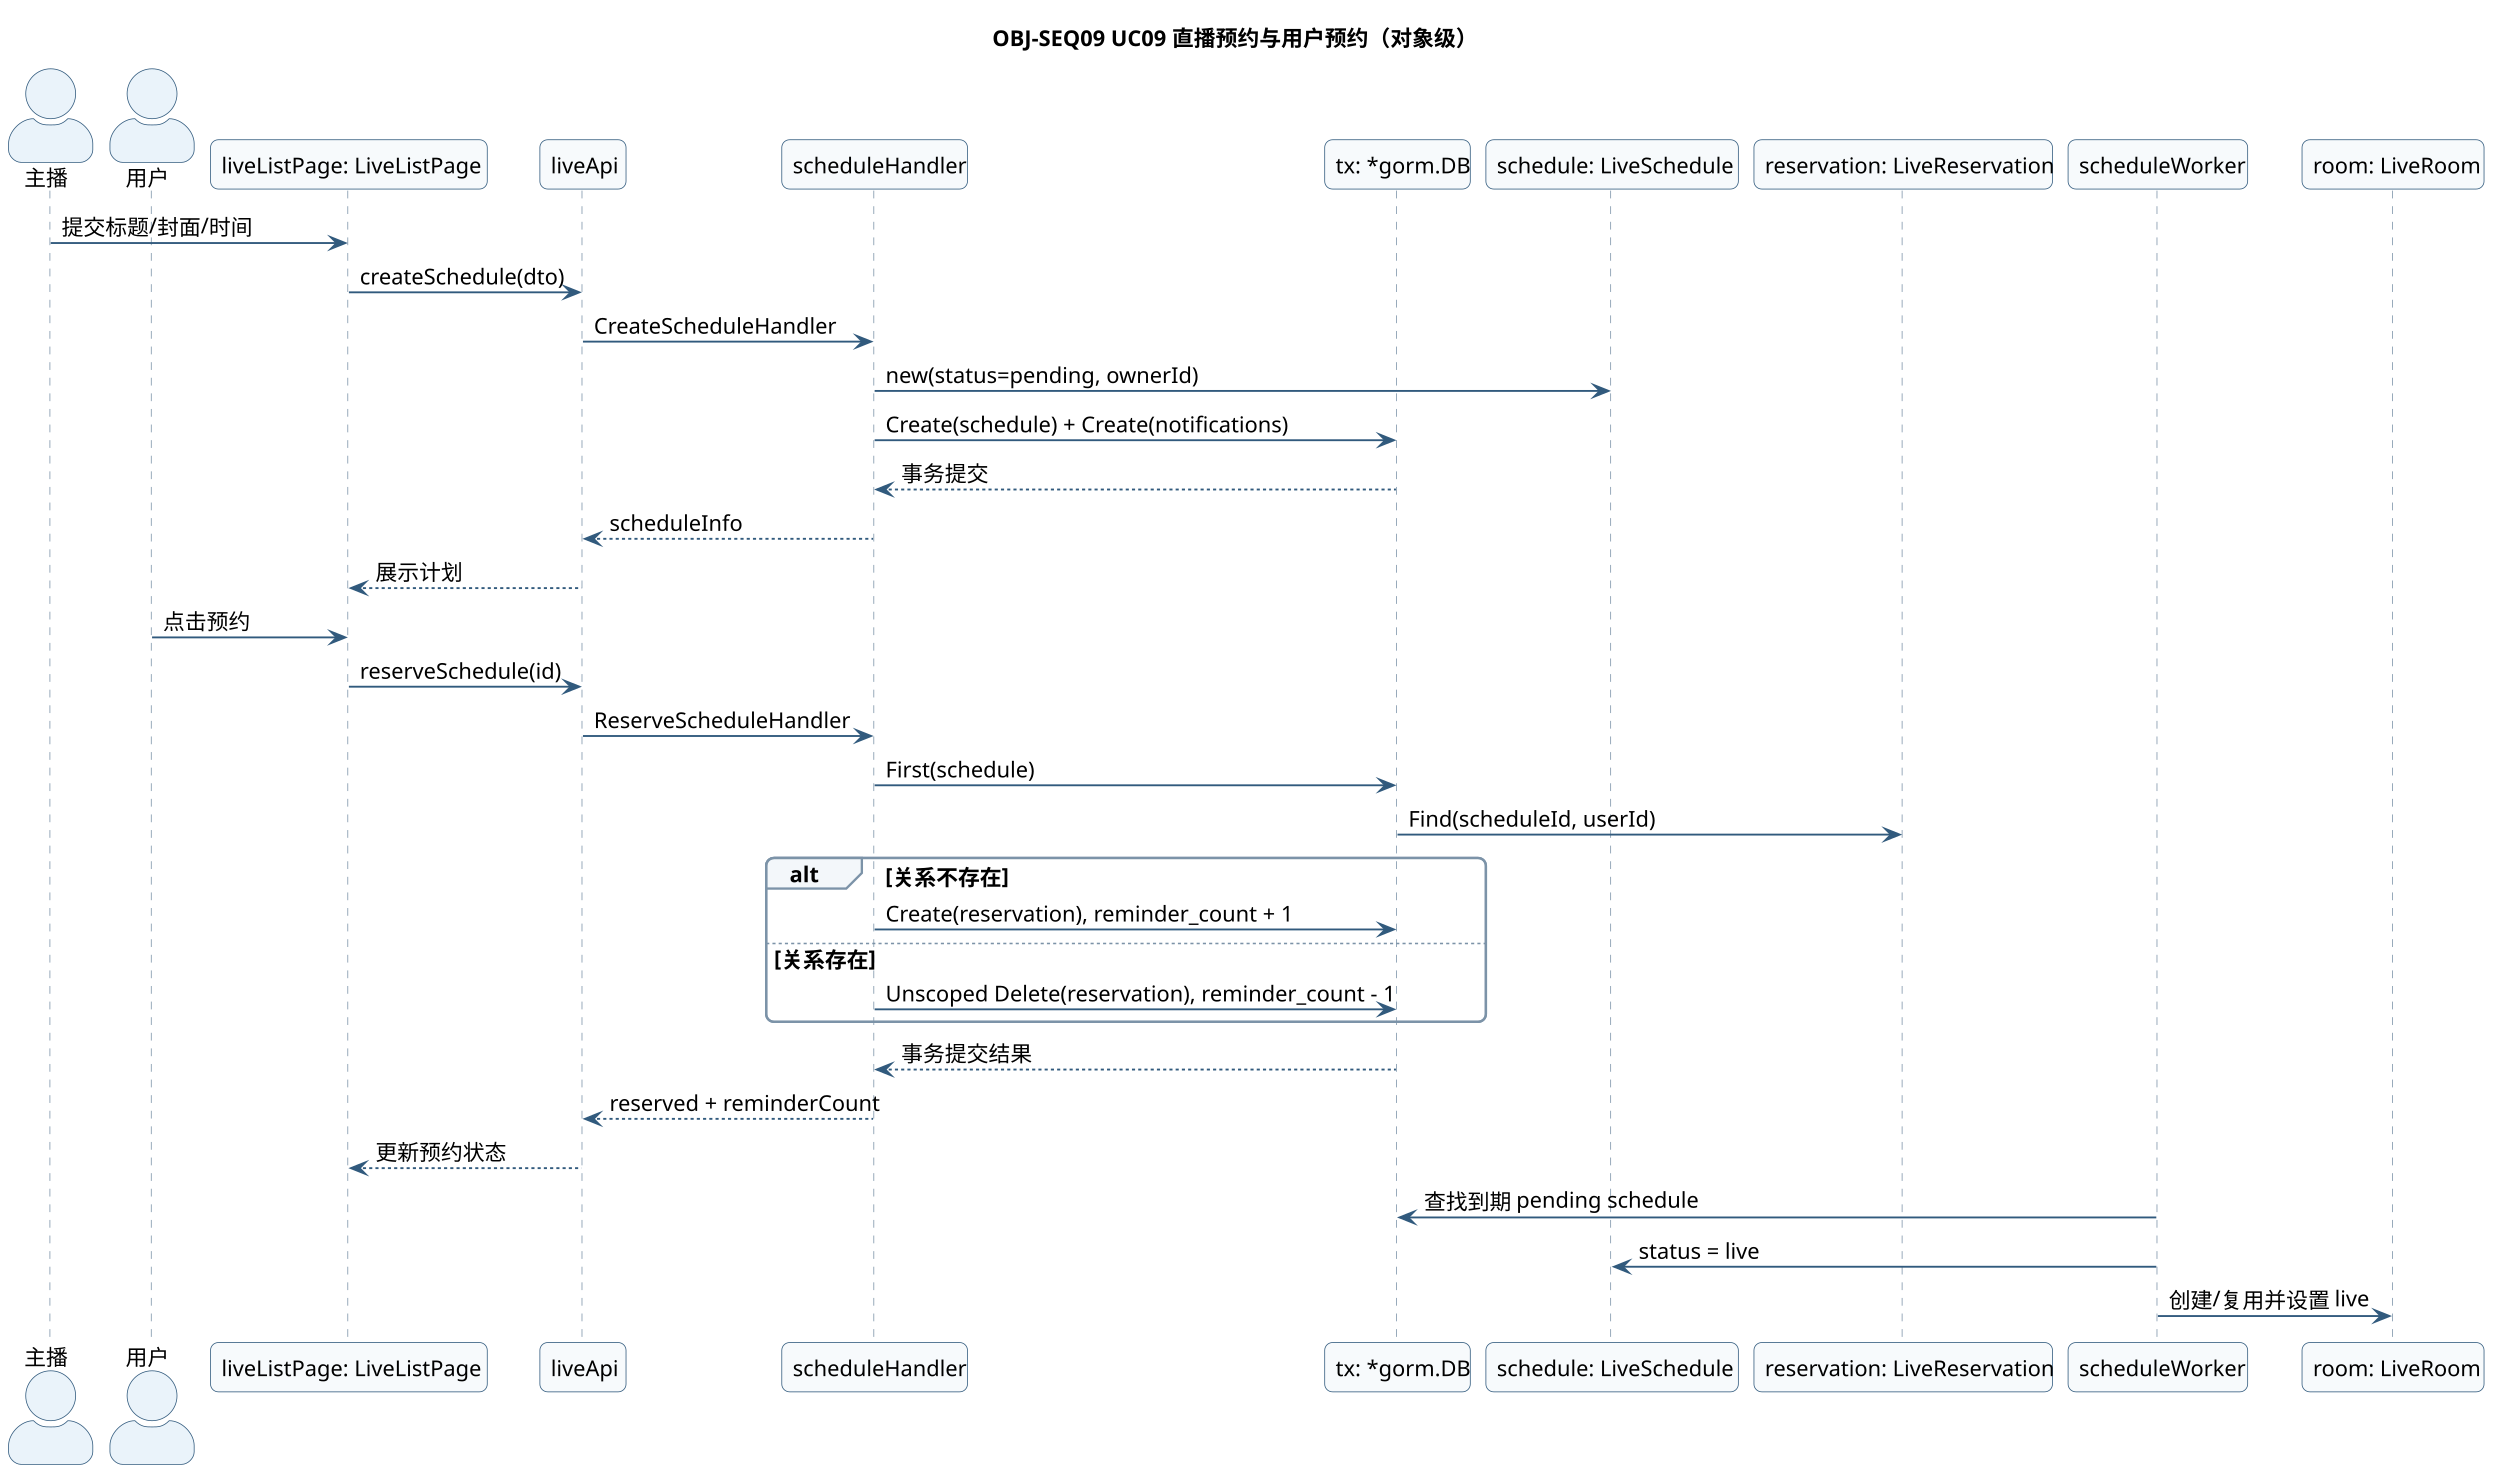
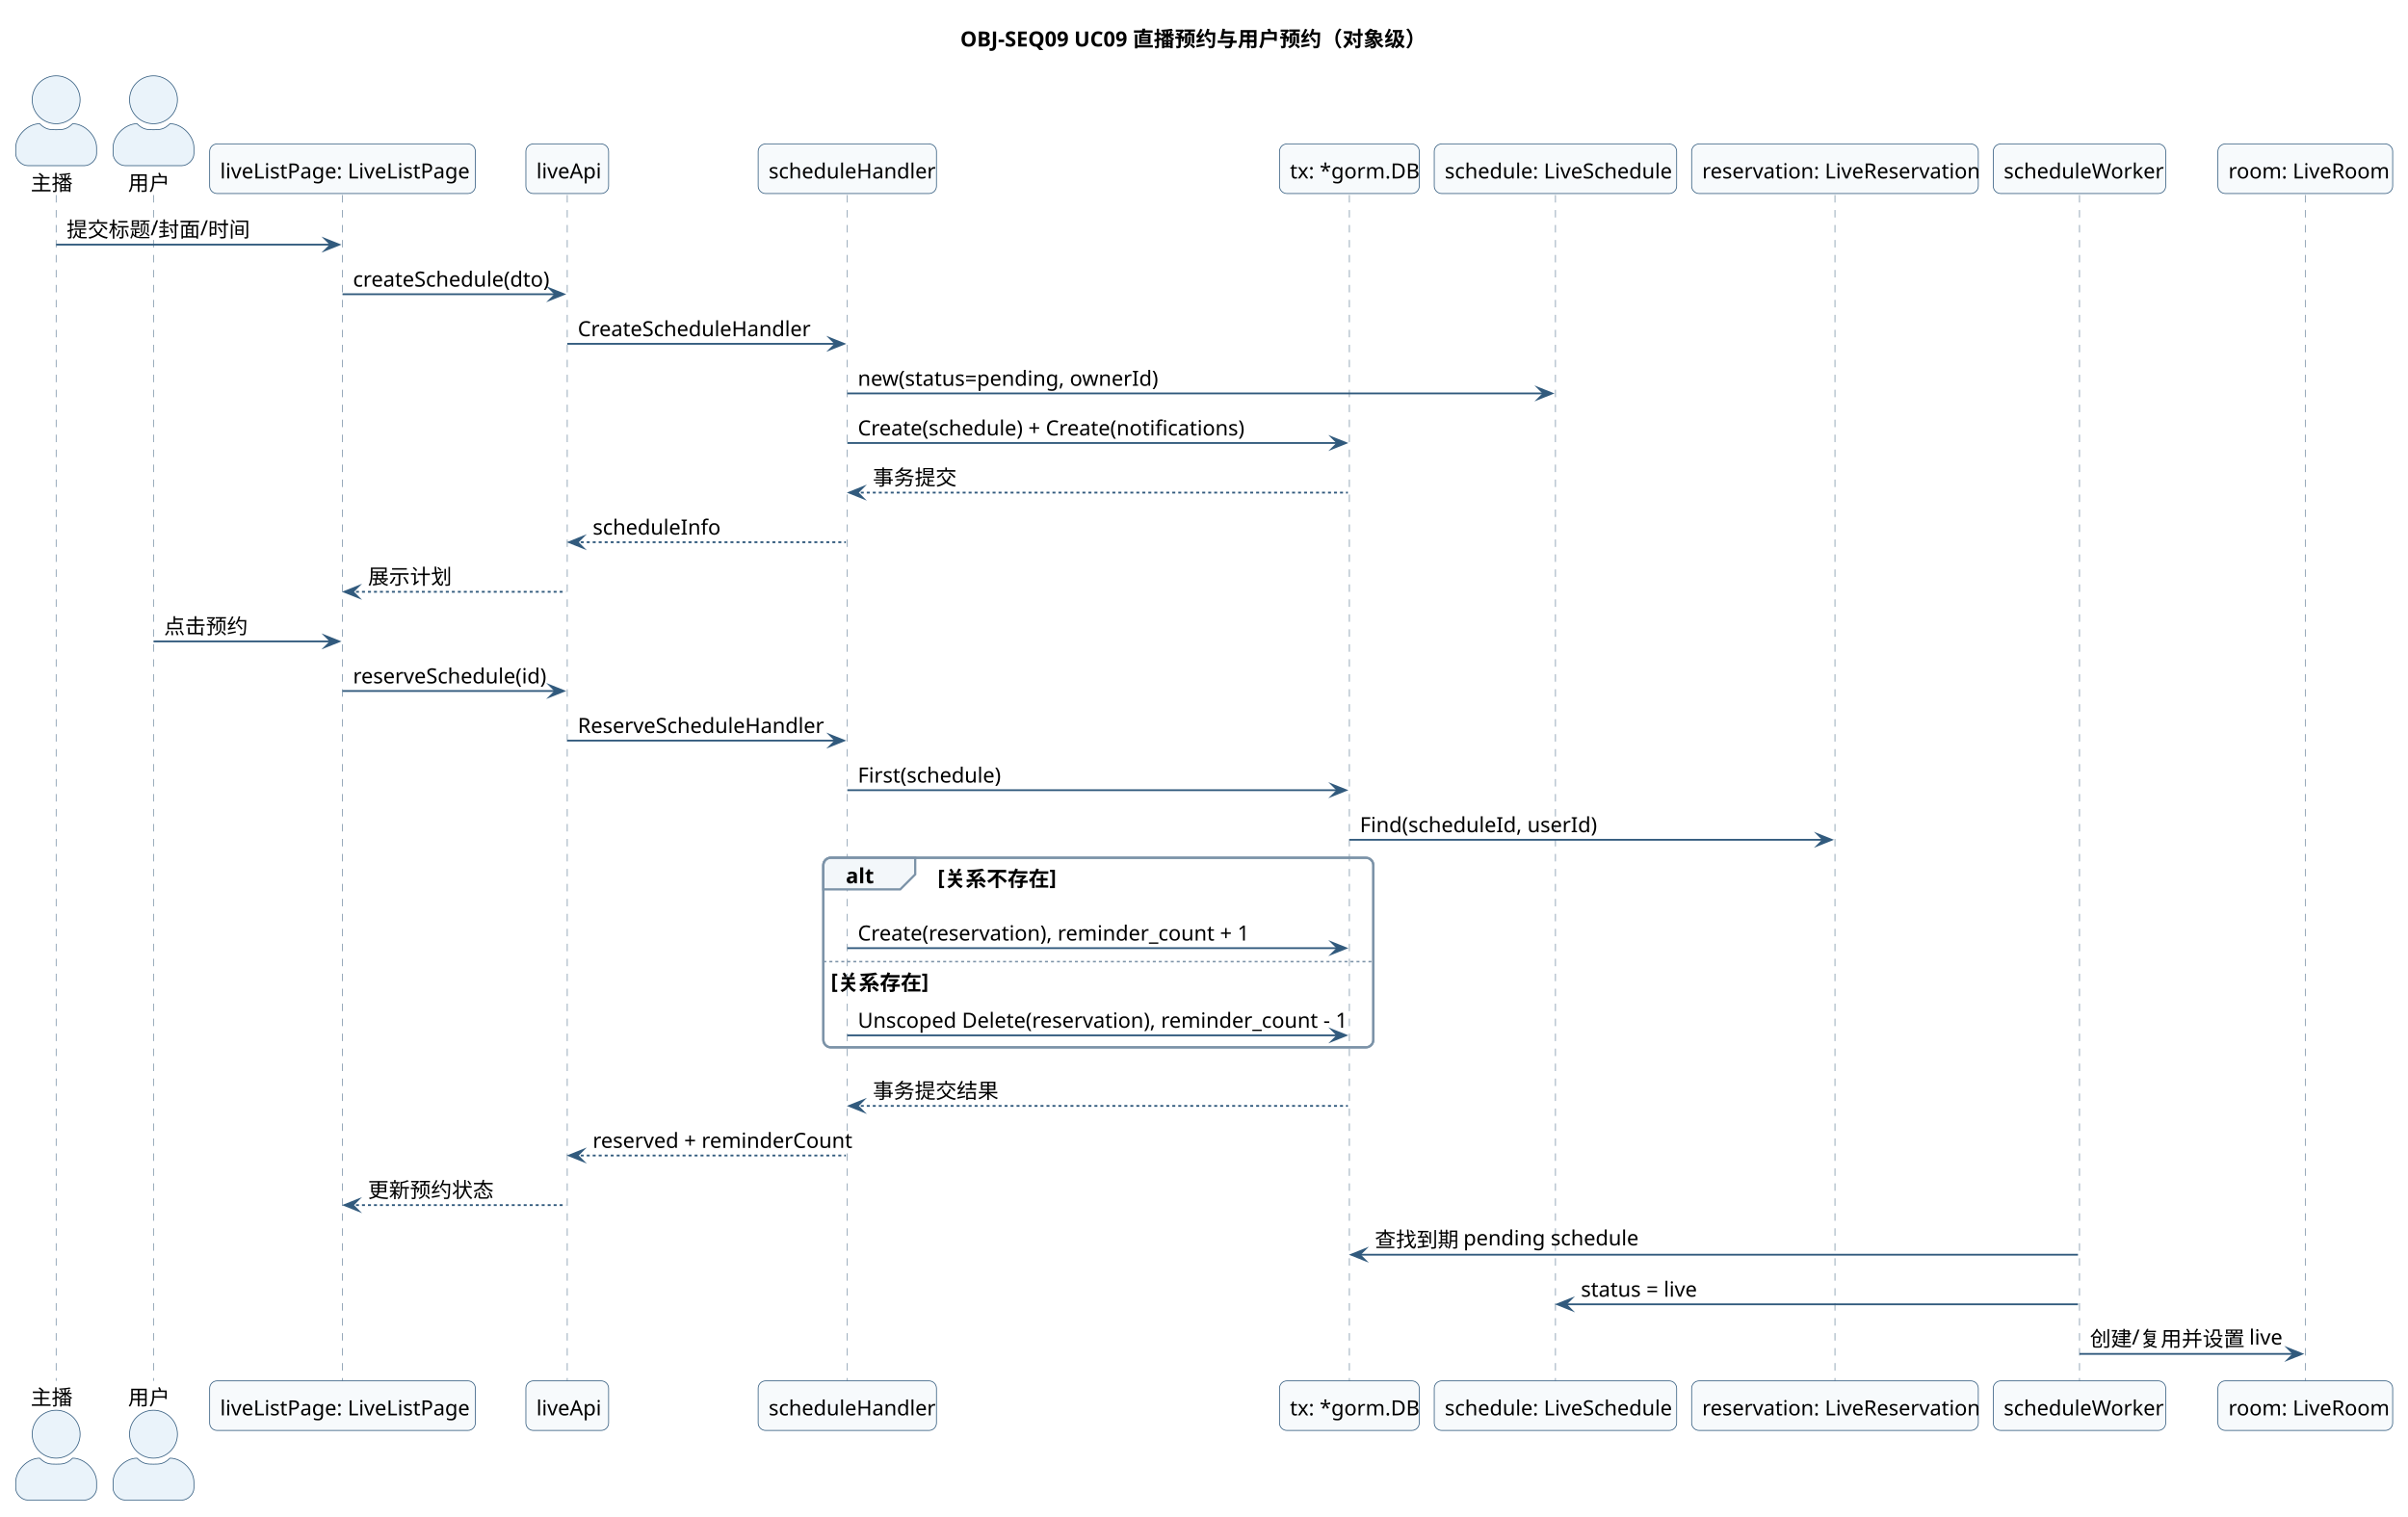
- <svg xmlns="http://www.w3.org/2000/svg" contentStyleType="text/css" data-diagram-type="SEQUENCE" height="946px" preserveAspectRatio="none" style="width:1603px;height:946px;background:#FFFFFF;" version="1.1" viewBox="0 0 1603 946" width="1603px" zoomAndPan="magnify">
+ <svg xmlns="http://www.w3.org/2000/svg" version="1.1" data-diagram-type="SEQUENCE" style="width:1608px;height:1013px;background:#FFFFFF;" width="1608px" height="1013px" viewBox="0 0 1608 1013" zoomAndPan="magnify" preserveAspectRatio="none" contentStyleType="text/css">
  <defs />
-   <g>
+   <g font-family="sans-serif" lengthAdjust="spacing">
    <g class="title" data-source-line="2">
-       <text fill="#000000" font-family="sans-serif" font-size="14" font-weight="700" lengthAdjust="spacing" textLength="324.283" x="636.242" y="29.533">OBJ-SEQ09 UC09 直播预约与用户预约（对象级）</text>
+       <text x="641.242" y="31.044" fill="#000" font-size="14" textLength="324.283" font-weight="700">OBJ-SEQ09 UC09 直播预约与用户预约（对象级）</text>
    </g>
-     <rect fill="none" height="105.047" rx="5" ry="5" style="stroke:#7C93A8;stroke-width:1.5;" width="461.471" x="491.281" y="550.141" />
-     <g class="participant-lifeline" data-entity-uid="part1" data-qualified-name="anchor" data-source-line="3" id="part1-lifeline">
-       <g>
-         <rect fill="#000000" fill-opacity="0" height="739.625" width="8" x="28.5" y="122.219" />
-         <line style="stroke:#7C93A8;stroke-width:0.5;stroke-dasharray:5,5;" x1="32" x2="32" y1="122.219" y2="861.844" />
-       </g>
+     <rect x="549.815" y="572.802" width="367.261" height="126.601" fill="none" style="stroke:#7C93A8;stroke-width:1.5;" rx="5" ry="5" />
+     <g>
+       <rect x="34" y="130.24" width="8" height="791.883" fill="#000" fill-opacity="0" />
+       <line x1="37.5" y1="130.24" x2="37.5" y2="922.123" style="stroke:#7C93A8;stroke-width:0.5;stroke-dasharray:5,5;" />
    </g>
-     <g class="participant-lifeline" data-entity-uid="part2" data-qualified-name="viewer" data-source-line="4" id="part2-lifeline">
-       <g>
-         <rect fill="#000000" fill-opacity="0" height="739.625" width="8" x="93.5" y="122.219" />
-         <line style="stroke:#7C93A8;stroke-width:0.5;stroke-dasharray:5,5;" x1="97" x2="97" y1="122.219" y2="861.844" />
-       </g>
+     <g>
+       <rect x="99" y="130.24" width="8" height="791.883" fill="#000" fill-opacity="0" />
+       <line x1="102.5" y1="130.24" x2="102.5" y2="922.123" style="stroke:#7C93A8;stroke-width:0.5;stroke-dasharray:5,5;" />
    </g>
-     <g class="participant-lifeline" data-entity-uid="part3" data-qualified-name="page" data-source-line="5" id="part3-lifeline">
-       <g>
-         <rect fill="#000000" fill-opacity="0" height="739.625" width="8" x="219.717" y="122.219" />
-         <line style="stroke:#7C93A8;stroke-width:0.5;stroke-dasharray:5,5;" x1="223" x2="223" y1="122.219" y2="861.844" />
-       </g>
+     <g>
+       <rect x="225.217" y="130.24" width="8" height="791.883" fill="#000" fill-opacity="0" />
+       <line x1="228.717" y1="130.24" x2="228.717" y2="922.123" style="stroke:#7C93A8;stroke-width:0.5;stroke-dasharray:5,5;" />
    </g>
-     <g class="participant-lifeline" data-entity-uid="part4" data-qualified-name="api" data-source-line="6" id="part4-lifeline">
-       <g>
-         <rect fill="#000000" fill-opacity="0" height="739.625" width="8" x="369.792" y="122.219" />
-         <line style="stroke:#7C93A8;stroke-width:0.5;stroke-dasharray:5,5;" x1="373.171" x2="373.171" y1="122.219" y2="861.844" />
-       </g>
+     <g>
+       <rect x="375.292" y="130.24" width="8" height="791.883" fill="#000" fill-opacity="0" />
+       <line x1="378.792" y1="130.24" x2="378.792" y2="922.123" style="stroke:#7C93A8;stroke-width:0.5;stroke-dasharray:5,5;" />
    </g>
-     <g class="participant-lifeline" data-entity-uid="part5" data-qualified-name="handler" data-source-line="7" id="part5-lifeline">
-       <g>
-         <rect fill="#000000" fill-opacity="0" height="739.625" width="8" x="556.815" y="122.219" />
-         <line style="stroke:#7C93A8;stroke-width:0.5;stroke-dasharray:5,5;" x1="560.281" x2="560.281" y1="122.219" y2="861.844" />
-       </g>
+     <g>
+       <rect x="562.315" y="130.24" width="8" height="791.883" fill="#000" fill-opacity="0" />
+       <line x1="565.815" y1="130.24" x2="565.815" y2="922.123" style="stroke:#7C93A8;stroke-width:0.5;stroke-dasharray:5,5;" />
    </g>
-     <g class="participant-lifeline" data-entity-uid="part6" data-qualified-name="tx" data-source-line="8" id="part6-lifeline">
-       <g>
-         <rect fill="#000000" fill-opacity="0" height="739.625" width="8" x="892.076" y="122.219" />
-         <line style="stroke:#7C93A8;stroke-width:0.5;stroke-dasharray:5,5;" x1="895.4" x2="895.4" y1="122.219" y2="861.844" />
-       </g>
+     <g>
+       <rect x="897.576" y="130.24" width="8" height="791.883" fill="#000" fill-opacity="0" />
+       <line x1="901.076" y1="130.24" x2="901.076" y2="922.123" style="stroke:#7C93A8;stroke-width:0.5;stroke-dasharray:5,5;" />
    </g>
-     <g class="participant-lifeline" data-entity-uid="part7" data-qualified-name="schedule" data-source-line="9" id="part7-lifeline">
-       <g>
-         <rect fill="#000000" fill-opacity="0" height="739.625" width="8" x="1029.693" y="122.219" />
-         <line style="stroke:#7C93A8;stroke-width:0.5;stroke-dasharray:5,5;" x1="1032.752" x2="1032.752" y1="122.219" y2="861.844" />
-       </g>
+     <g>
+       <rect x="1035.193" y="130.24" width="8" height="791.883" fill="#000" fill-opacity="0" />
+       <line x1="1038.693" y1="130.24" x2="1038.693" y2="922.123" style="stroke:#7C93A8;stroke-width:0.5;stroke-dasharray:5,5;" />
    </g>
-     <g class="participant-lifeline" data-entity-uid="part8" data-qualified-name="reservation" data-source-line="10" id="part8-lifeline">
-       <g>
-         <rect fill="#000000" fill-opacity="0" height="739.625" width="8" x="1216.344" y="122.219" />
-         <line style="stroke:#7C93A8;stroke-width:0.5;stroke-dasharray:5,5;" x1="1219.634" x2="1219.634" y1="122.219" y2="861.844" />
-       </g>
+     <g>
+       <rect x="1221.844" y="130.24" width="8" height="791.883" fill="#000" fill-opacity="0" />
+       <line x1="1225.344" y1="130.24" x2="1225.344" y2="922.123" style="stroke:#7C93A8;stroke-width:0.5;stroke-dasharray:5,5;" />
    </g>
-     <g class="participant-lifeline" data-entity-uid="part9" data-qualified-name="worker" data-source-line="11" id="part9-lifeline">
-       <g>
-         <rect fill="#000000" fill-opacity="0" height="739.625" width="8" x="1379.629" y="122.219" />
-         <line style="stroke:#7C93A8;stroke-width:0.5;stroke-dasharray:5,5;" x1="1383.054" x2="1383.054" y1="122.219" y2="861.844" />
-       </g>
+     <g>
+       <rect x="1385.129" y="130.24" width="8" height="791.883" fill="#000" fill-opacity="0" />
+       <line x1="1388.629" y1="130.24" x2="1388.629" y2="922.123" style="stroke:#7C93A8;stroke-width:0.5;stroke-dasharray:5,5;" />
    </g>
-     <g class="participant-lifeline" data-entity-uid="part10" data-qualified-name="room" data-source-line="12" id="part10-lifeline">
-       <g>
-         <rect fill="#000000" fill-opacity="0" height="739.625" width="8" x="1530.416" y="122.219" />
-         <line style="stroke:#7C93A8;stroke-width:0.5;stroke-dasharray:5,5;" x1="1534.064" x2="1534.064" y1="122.219" y2="861.844" />
-       </g>
+     <g>
+       <rect x="1535.916" y="130.24" width="8" height="791.883" fill="#000" fill-opacity="0" />
+       <line x1="1539.416" y1="130.24" x2="1539.416" y2="922.123" style="stroke:#7C93A8;stroke-width:0.5;stroke-dasharray:5,5;" />
    </g>
-     <g class="participant participant-head" data-entity-uid="part1" data-qualified-name="anchor" data-source-line="3" id="part1-head">
-       <text fill="#000000" font-family="sans-serif" font-size="14" lengthAdjust="spacing" textLength="28" x="15.5" y="119.143">主播</text>
-       <ellipse cx="32.5" cy="60.109" fill="#EAF3FA" rx="16" ry="16" style="stroke:#315A7D;stroke-width:0.5;" />
-       <path d="M32.5,80.109 C36.5,80.109 39.5,80.109 43.5,76.109 C51.5,76.109 59.5,84.109 59.5,92.109 L59.5,96.109 C59.5,100.109 55.5,104.109 51.5,104.109 L13.5,104.109 C9.5,104.109 5.5,100.109 5.5,96.109 L5.5,92.109 C5.5,84.109 13.5,76.109 21.5,76.109 C25.5,80.109 28.5,80.109 32.5,80.109" fill="#EAF3FA" style="stroke:#315A7D;stroke-width:0.5;" />
-     </g>
-     <g class="participant participant-tail" data-entity-uid="part1" data-qualified-name="anchor" data-source-line="3" id="part1-tail">
-       <text fill="#000000" font-family="sans-serif" font-size="14" lengthAdjust="spacing" textLength="28" x="15.5" y="875.377">主播</text>
-       <ellipse cx="32.5" cy="894.953" fill="#EAF3FA" rx="16" ry="16" style="stroke:#315A7D;stroke-width:0.5;" />
-       <path d="M32.5,914.953 C36.5,914.953 39.5,914.953 43.5,910.953 C51.5,910.953 59.5,918.953 59.5,926.953 L59.5,930.953 C59.5,934.953 55.5,938.953 51.5,938.953 L13.5,938.953 C9.5,938.953 5.5,934.953 5.5,930.953 L5.5,926.953 C5.5,918.953 13.5,910.953 21.5,910.953 C25.5,914.953 28.5,914.953 32.5,914.953" fill="#EAF3FA" style="stroke:#315A7D;stroke-width:0.5;" />
-     </g>
-     <g class="participant participant-head" data-entity-uid="part2" data-qualified-name="viewer" data-source-line="4" id="part2-head">
-       <text fill="#000000" font-family="sans-serif" font-size="14" lengthAdjust="spacing" textLength="28" x="80.5" y="119.143">用户</text>
-       <ellipse cx="97.5" cy="60.109" fill="#EAF3FA" rx="16" ry="16" style="stroke:#315A7D;stroke-width:0.5;" />
-       <path d="M97.5,80.109 C101.5,80.109 104.5,80.109 108.5,76.109 C116.5,76.109 124.5,84.109 124.5,92.109 L124.5,96.109 C124.5,100.109 120.5,104.109 116.5,104.109 L78.5,104.109 C74.5,104.109 70.5,100.109 70.5,96.109 L70.5,92.109 C70.5,84.109 78.5,76.109 86.5,76.109 C90.5,80.109 93.5,80.109 97.5,80.109" fill="#EAF3FA" style="stroke:#315A7D;stroke-width:0.5;" />
-     </g>
-     <g class="participant participant-tail" data-entity-uid="part2" data-qualified-name="viewer" data-source-line="4" id="part2-tail">
-       <text fill="#000000" font-family="sans-serif" font-size="14" lengthAdjust="spacing" textLength="28" x="80.5" y="875.377">用户</text>
-       <ellipse cx="97.5" cy="894.953" fill="#EAF3FA" rx="16" ry="16" style="stroke:#315A7D;stroke-width:0.5;" />
-       <path d="M97.5,914.953 C101.5,914.953 104.5,914.953 108.5,910.953 C116.5,910.953 124.5,918.953 124.5,926.953 L124.5,930.953 C124.5,934.953 120.5,938.953 116.5,938.953 L78.5,938.953 C74.5,938.953 70.5,934.953 70.5,930.953 L70.5,926.953 C70.5,918.953 78.5,910.953 86.5,910.953 C90.5,914.953 93.5,914.953 97.5,914.953" fill="#EAF3FA" style="stroke:#315A7D;stroke-width:0.5;" />
-     </g>
-     <g class="participant participant-head" data-entity-uid="part3" data-qualified-name="page" data-source-line="5" id="part3-head">
-       <rect fill="#F7FAFC" height="31.609" rx="5" ry="5" style="stroke:#315A7D;stroke-width:0.5;" width="177.434" x="135" y="89.609" />
-       <text fill="#000000" font-family="sans-serif" font-size="14" lengthAdjust="spacing" textLength="163.434" x="142" y="111.143">liveListPage: LiveListPage</text>
-     </g>
-     <g class="participant participant-tail" data-entity-uid="part3" data-qualified-name="page" data-source-line="5" id="part3-tail">
-       <rect fill="#F7FAFC" height="31.609" rx="5" ry="5" style="stroke:#315A7D;stroke-width:0.5;" width="177.434" x="135" y="860.844" />
-       <text fill="#000000" font-family="sans-serif" font-size="14" lengthAdjust="spacing" textLength="163.434" x="142" y="882.377">liveListPage: LiveListPage</text>
-     </g>
-     <g class="participant participant-head" data-entity-uid="part4" data-qualified-name="api" data-source-line="6" id="part4-head">
-       <rect fill="#F7FAFC" height="31.609" rx="5" ry="5" style="stroke:#315A7D;stroke-width:0.5;" width="55.241" x="346.171" y="89.609" />
-       <text fill="#000000" font-family="sans-serif" font-size="14" lengthAdjust="spacing" textLength="41.241" x="353.171" y="111.143">liveApi</text>
-     </g>
-     <g class="participant participant-tail" data-entity-uid="part4" data-qualified-name="api" data-source-line="6" id="part4-tail">
-       <rect fill="#F7FAFC" height="31.609" rx="5" ry="5" style="stroke:#315A7D;stroke-width:0.5;" width="55.241" x="346.171" y="860.844" />
-       <text fill="#000000" font-family="sans-serif" font-size="14" lengthAdjust="spacing" textLength="41.241" x="353.171" y="882.377">liveApi</text>
-     </g>
-     <g class="participant participant-head" data-entity-uid="part5" data-qualified-name="handler" data-source-line="7" id="part5-head">
-       <rect fill="#F7FAFC" height="31.609" rx="5" ry="5" style="stroke:#315A7D;stroke-width:0.5;" width="119.068" x="501.281" y="89.609" />
-       <text fill="#000000" font-family="sans-serif" font-size="14" lengthAdjust="spacing" textLength="105.068" x="508.281" y="111.143">scheduleHandler</text>
-     </g>
-     <g class="participant participant-tail" data-entity-uid="part5" data-qualified-name="handler" data-source-line="7" id="part5-tail">
-       <rect fill="#F7FAFC" height="31.609" rx="5" ry="5" style="stroke:#315A7D;stroke-width:0.5;" width="119.068" x="501.281" y="860.844" />
-       <text fill="#000000" font-family="sans-serif" font-size="14" lengthAdjust="spacing" textLength="105.068" x="508.281" y="882.377">scheduleHandler</text>
-     </g>
-     <g class="participant participant-head" data-entity-uid="part6" data-qualified-name="tx" data-source-line="8" id="part6-head">
-       <rect fill="#F7FAFC" height="31.609" rx="5" ry="5" style="stroke:#315A7D;stroke-width:0.5;" width="93.352" x="849.4" y="89.609" />
-       <text fill="#000000" font-family="sans-serif" font-size="14" lengthAdjust="spacing" textLength="79.352" x="856.4" y="111.143">tx: *gorm.DB</text>
-     </g>
-     <g class="participant participant-tail" data-entity-uid="part6" data-qualified-name="tx" data-source-line="8" id="part6-tail">
-       <rect fill="#F7FAFC" height="31.609" rx="5" ry="5" style="stroke:#315A7D;stroke-width:0.5;" width="93.352" x="849.4" y="860.844" />
-       <text fill="#000000" font-family="sans-serif" font-size="14" lengthAdjust="spacing" textLength="79.352" x="856.4" y="882.377">tx: *gorm.DB</text>
-     </g>
-     <g class="participant participant-head" data-entity-uid="part7" data-qualified-name="schedule" data-source-line="9" id="part7-head">
-       <rect fill="#F7FAFC" height="31.609" rx="5" ry="5" style="stroke:#315A7D;stroke-width:0.5;" width="161.882" x="952.752" y="89.609" />
-       <text fill="#000000" font-family="sans-serif" font-size="14" lengthAdjust="spacing" textLength="147.882" x="959.752" y="111.143">schedule: LiveSchedule</text>
-     </g>
-     <g class="participant participant-tail" data-entity-uid="part7" data-qualified-name="schedule" data-source-line="9" id="part7-tail">
-       <rect fill="#F7FAFC" height="31.609" rx="5" ry="5" style="stroke:#315A7D;stroke-width:0.5;" width="161.882" x="952.752" y="860.844" />
-       <text fill="#000000" font-family="sans-serif" font-size="14" lengthAdjust="spacing" textLength="147.882" x="959.752" y="882.377">schedule: LiveSchedule</text>
-     </g>
-     <g class="participant participant-head" data-entity-uid="part8" data-qualified-name="reservation" data-source-line="10" id="part8-head">
-       <rect fill="#F7FAFC" height="31.609" rx="5" ry="5" style="stroke:#315A7D;stroke-width:0.5;" width="191.42" x="1124.634" y="89.609" />
-       <text fill="#000000" font-family="sans-serif" font-size="14" lengthAdjust="spacing" textLength="177.42" x="1131.634" y="111.143">reservation: LiveReservation</text>
-     </g>
-     <g class="participant participant-tail" data-entity-uid="part8" data-qualified-name="reservation" data-source-line="10" id="part8-tail">
-       <rect fill="#F7FAFC" height="31.609" rx="5" ry="5" style="stroke:#315A7D;stroke-width:0.5;" width="191.42" x="1124.634" y="860.844" />
-       <text fill="#000000" font-family="sans-serif" font-size="14" lengthAdjust="spacing" textLength="177.42" x="1131.634" y="882.377">reservation: LiveReservation</text>
-     </g>
-     <g class="participant participant-head" data-entity-uid="part9" data-qualified-name="worker" data-source-line="11" id="part9-head">
-       <rect fill="#F7FAFC" height="31.609" rx="5" ry="5" style="stroke:#315A7D;stroke-width:0.5;" width="115.151" x="1326.054" y="89.609" />
-       <text fill="#000000" font-family="sans-serif" font-size="14" lengthAdjust="spacing" textLength="101.151" x="1333.054" y="111.143">scheduleWorker</text>
-     </g>
-     <g class="participant participant-tail" data-entity-uid="part9" data-qualified-name="worker" data-source-line="11" id="part9-tail">
-       <rect fill="#F7FAFC" height="31.609" rx="5" ry="5" style="stroke:#315A7D;stroke-width:0.5;" width="115.151" x="1326.054" y="860.844" />
-       <text fill="#000000" font-family="sans-serif" font-size="14" lengthAdjust="spacing" textLength="101.151" x="1333.054" y="882.377">scheduleWorker</text>
-     </g>
-     <g class="participant participant-head" data-entity-uid="part10" data-qualified-name="room" data-source-line="12" id="part10-head">
-       <rect fill="#F7FAFC" height="31.609" rx="5" ry="5" style="stroke:#315A7D;stroke-width:0.5;" width="116.703" x="1476.064" y="89.609" />
-       <text fill="#000000" font-family="sans-serif" font-size="14" lengthAdjust="spacing" textLength="102.703" x="1483.064" y="111.143">room: LiveRoom</text>
-     </g>
-     <g class="participant participant-tail" data-entity-uid="part10" data-qualified-name="room" data-source-line="12" id="part10-tail">
-       <rect fill="#F7FAFC" height="31.609" rx="5" ry="5" style="stroke:#315A7D;stroke-width:0.5;" width="116.703" x="1476.064" y="860.844" />
-       <text fill="#000000" font-family="sans-serif" font-size="14" lengthAdjust="spacing" textLength="102.703" x="1483.064" y="882.377">room: LiveRoom</text>
-     </g>
-     <g class="message" data-entity-1="part1" data-entity-2="part3" data-source-line="14" id="msg1">
-       <polygon fill="#315A7D" points="211.717,151.828,221.717,155.828,211.717,159.828,215.717,155.828" style="stroke:#315A7D;stroke-width:1;stroke-linejoin:miter;stroke-miterlimit:10;" />
-       <line style="stroke:#315A7D;stroke-width:1.2;" x1="32.5" x2="217.717" y1="155.828" y2="155.828" />
-       <text fill="#000000" font-family="sans-serif" font-size="14" lengthAdjust="spacing" textLength="119.779" x="39.5" y="150.752">提交标题/封面/时间</text>
-     </g>
-     <g class="message" data-entity-1="part3" data-entity-2="part4" data-source-line="15" id="msg2">
-       <polygon fill="#315A7D" points="361.792,183.438,371.792,187.438,361.792,191.438,365.792,187.438" style="stroke:#315A7D;stroke-width:1;stroke-linejoin:miter;stroke-miterlimit:10;" />
-       <line style="stroke:#315A7D;stroke-width:1.2;" x1="223.717" x2="367.792" y1="187.438" y2="187.438" />
-       <text fill="#000000" font-family="sans-serif" font-size="14" lengthAdjust="spacing" textLength="126.075" x="230.717" y="182.361">createSchedule(dto)</text>
-     </g>
-     <g class="message" data-entity-1="part4" data-entity-2="part5" data-source-line="16" id="msg3">
-       <polygon fill="#315A7D" points="548.815,215.047,558.815,219.047,548.815,223.047,552.815,219.047" style="stroke:#315A7D;stroke-width:1;stroke-linejoin:miter;stroke-miterlimit:10;" />
-       <line style="stroke:#315A7D;stroke-width:1.2;" x1="373.792" x2="554.815" y1="219.047" y2="219.047" />
-       <text fill="#000000" font-family="sans-serif" font-size="14" lengthAdjust="spacing" textLength="149.427" x="380.792" y="213.971">CreateScheduleHandler</text>
-     </g>
-     <g class="message" data-entity-1="part5" data-entity-2="part7" data-source-line="17" id="msg4">
-       <polygon fill="#315A7D" points="1021.693,246.656,1031.693,250.656,1021.693,254.656,1025.693,250.656" style="stroke:#315A7D;stroke-width:1;stroke-linejoin:miter;stroke-miterlimit:10;" />
-       <line style="stroke:#315A7D;stroke-width:1.2;" x1="560.815" x2="1027.693" y1="250.656" y2="250.656" />
-       <text fill="#000000" font-family="sans-serif" font-size="14" lengthAdjust="spacing" textLength="187.947" x="567.815" y="245.58">new(status=pending, ownerId)</text>
-     </g>
-     <g class="message" data-entity-1="part5" data-entity-2="part6" data-source-line="18" id="msg5">
-       <polygon fill="#315A7D" points="884.076,278.266,894.076,282.266,884.076,286.266,888.076,282.266" style="stroke:#315A7D;stroke-width:1;stroke-linejoin:miter;stroke-miterlimit:10;" />
-       <line style="stroke:#315A7D;stroke-width:1.2;" x1="560.815" x2="890.076" y1="282.266" y2="282.266" />
-       <text fill="#000000" font-family="sans-serif" font-size="14" lengthAdjust="spacing" textLength="248.616" x="567.815" y="277.19">Create(schedule) + Create(notifications)</text>
-     </g>
-     <g class="message" data-entity-1="part6" data-entity-2="part5" data-source-line="19" id="msg6">
-       <polygon fill="#315A7D" points="571.815,309.875,561.815,313.875,571.815,317.875,567.815,313.875" style="stroke:#315A7D;stroke-width:1;stroke-linejoin:miter;stroke-miterlimit:10;" />
-       <line style="stroke:#315A7D;stroke-width:1.2;stroke-dasharray:2,2;" x1="565.815" x2="895.076" y1="313.875" y2="313.875" />
-       <text fill="#000000" font-family="sans-serif" font-size="14" lengthAdjust="spacing" textLength="56" x="577.815" y="308.799">事务提交</text>
-     </g>
-     <g class="message" data-entity-1="part5" data-entity-2="part4" data-source-line="20" id="msg7">
-       <polygon fill="#315A7D" points="384.792,341.484,374.792,345.484,384.792,349.484,380.792,345.484" style="stroke:#315A7D;stroke-width:1;stroke-linejoin:miter;stroke-miterlimit:10;" />
-       <line style="stroke:#315A7D;stroke-width:1.2;stroke-dasharray:2,2;" x1="378.792" x2="559.815" y1="345.484" y2="345.484" />
-       <text fill="#000000" font-family="sans-serif" font-size="14" lengthAdjust="spacing" textLength="79.393" x="390.792" y="340.408">scheduleInfo</text>
-     </g>
-     <g class="message" data-entity-1="part4" data-entity-2="part3" data-source-line="21" id="msg8">
-       <polygon fill="#315A7D" points="234.717,373.094,224.717,377.094,234.717,381.094,230.717,377.094" style="stroke:#315A7D;stroke-width:1;stroke-linejoin:miter;stroke-miterlimit:10;" />
-       <line style="stroke:#315A7D;stroke-width:1.2;stroke-dasharray:2,2;" x1="228.717" x2="372.792" y1="377.094" y2="377.094" />
-       <text fill="#000000" font-family="sans-serif" font-size="14" lengthAdjust="spacing" textLength="56" x="240.717" y="372.018">展示计划</text>
-     </g>
-     <g class="message" data-entity-1="part2" data-entity-2="part3" data-source-line="22" id="msg9">
-       <polygon fill="#315A7D" points="211.717,404.703,221.717,408.703,211.717,412.703,215.717,408.703" style="stroke:#315A7D;stroke-width:1;stroke-linejoin:miter;stroke-miterlimit:10;" />
-       <line style="stroke:#315A7D;stroke-width:1.2;" x1="97.5" x2="217.717" y1="408.703" y2="408.703" />
-       <text fill="#000000" font-family="sans-serif" font-size="14" lengthAdjust="spacing" textLength="56" x="104.5" y="403.627">点击预约</text>
-     </g>
-     <g class="message" data-entity-1="part3" data-entity-2="part4" data-source-line="23" id="msg10">
-       <polygon fill="#315A7D" points="361.792,436.312,371.792,440.312,361.792,444.312,365.792,440.312" style="stroke:#315A7D;stroke-width:1;stroke-linejoin:miter;stroke-miterlimit:10;" />
-       <line style="stroke:#315A7D;stroke-width:1.2;" x1="223.717" x2="367.792" y1="440.312" y2="440.312" />
-       <text fill="#000000" font-family="sans-serif" font-size="14" lengthAdjust="spacing" textLength="125.282" x="230.717" y="435.236">reserveSchedule(id)</text>
-     </g>
-     <g class="message" data-entity-1="part4" data-entity-2="part5" data-source-line="24" id="msg11">
-       <polygon fill="#315A7D" points="548.815,467.922,558.815,471.922,548.815,475.922,552.815,471.922" style="stroke:#315A7D;stroke-width:1;stroke-linejoin:miter;stroke-miterlimit:10;" />
-       <line style="stroke:#315A7D;stroke-width:1.2;" x1="373.792" x2="554.815" y1="471.922" y2="471.922" />
-       <text fill="#000000" font-family="sans-serif" font-size="14" lengthAdjust="spacing" textLength="159.537" x="380.792" y="466.846">ReserveScheduleHandler</text>
-     </g>
-     <g class="message" data-entity-1="part5" data-entity-2="part6" data-source-line="25" id="msg12">
-       <polygon fill="#315A7D" points="884.076,499.531,894.076,503.531,884.076,507.531,888.076,503.531" style="stroke:#315A7D;stroke-width:1;stroke-linejoin:miter;stroke-miterlimit:10;" />
-       <line style="stroke:#315A7D;stroke-width:1.2;" x1="560.815" x2="890.076" y1="503.531" y2="503.531" />
-       <text fill="#000000" font-family="sans-serif" font-size="14" lengthAdjust="spacing" textLength="92.579" x="567.815" y="498.455">First(schedule)</text>
-     </g>
-     <g class="message" data-entity-1="part6" data-entity-2="part8" data-source-line="26" id="msg13">
-       <polygon fill="#315A7D" points="1208.344,531.141,1218.344,535.141,1208.344,539.141,1212.344,535.141" style="stroke:#315A7D;stroke-width:1;stroke-linejoin:miter;stroke-miterlimit:10;" />
-       <line style="stroke:#315A7D;stroke-width:1.2;" x1="896.076" x2="1214.344" y1="535.141" y2="535.141" />
-       <text fill="#000000" font-family="sans-serif" font-size="14" lengthAdjust="spacing" textLength="150.965" x="903.076" y="530.064">Find(scheduleId, userId)</text>
-     </g>
-     <path d="M496.281,550.141 L552.619,550.141 L552.619,559.75 L542.619,569.75 L491.281,569.75 L491.281,555.141 A5,5 0 0 1 496.281,550.141" fill="#F3F7FA" style="stroke:#7C93A8;stroke-width:1.5;" />
-     <rect fill="none" height="105.047" rx="5" ry="5" style="stroke:#7C93A8;stroke-width:1.5;" width="461.471" x="491.281" y="550.141" />
-     <text fill="#000000" font-family="sans-serif" font-size="14" font-weight="700" lengthAdjust="spacing" textLength="16.338" x="506.281" y="565.674">alt</text>
-     <text fill="#000000" font-family="sans-serif" font-size="14" font-weight="700" lengthAdjust="spacing" textLength="81.512" x="567.619" y="566.674">[关系不存在]</text>
-     <g class="message" data-entity-1="part5" data-entity-2="part6" data-source-line="28" id="msg14">
-       <polygon fill="#315A7D" points="884.076,591.969,894.076,595.969,884.076,599.969,888.076,595.969" style="stroke:#315A7D;stroke-width:1;stroke-linejoin:miter;stroke-miterlimit:10;" />
-       <line style="stroke:#315A7D;stroke-width:1.2;" x1="560.815" x2="890.076" y1="595.969" y2="595.969" />
-       <text fill="#000000" font-family="sans-serif" font-size="14" lengthAdjust="spacing" textLength="249.395" x="567.815" y="590.893">Create(reservation), reminder_count + 1</text>
-     </g>
-     <line style="stroke:#7C93A8;stroke-width:1;stroke-dasharray:2,2;" x1="491.281" x2="952.752" y1="604.969" y2="604.969" />
-     <text fill="#000000" font-family="sans-serif" font-size="14" font-weight="700" lengthAdjust="spacing" textLength="67.074" x="496.281" y="619.502">[关系存在]</text>
-     <g class="message" data-entity-1="part5" data-entity-2="part6" data-source-line="30" id="msg15">
-       <polygon fill="#315A7D" points="884.076,643.188,894.076,647.188,884.076,651.188,888.076,647.188" style="stroke:#315A7D;stroke-width:1;stroke-linejoin:miter;stroke-miterlimit:10;" />
-       <line style="stroke:#315A7D;stroke-width:1.2;" x1="560.815" x2="890.076" y1="647.188" y2="647.188" />
-       <text fill="#000000" font-family="sans-serif" font-size="14" lengthAdjust="spacing" textLength="311.261" x="567.815" y="642.111">Unscoped Delete(reservation), reminder_count - 1</text>
-     </g>
-     <g class="message" data-entity-1="part6" data-entity-2="part5" data-source-line="32" id="msg16">
-       <polygon fill="#315A7D" points="571.815,681.797,561.815,685.797,571.815,689.797,567.815,685.797" style="stroke:#315A7D;stroke-width:1;stroke-linejoin:miter;stroke-miterlimit:10;" />
-       <line style="stroke:#315A7D;stroke-width:1.2;stroke-dasharray:2,2;" x1="565.815" x2="895.076" y1="685.797" y2="685.797" />
-       <text fill="#000000" font-family="sans-serif" font-size="14" lengthAdjust="spacing" textLength="84" x="577.815" y="680.721">事务提交结果</text>
-     </g>
-     <g class="message" data-entity-1="part5" data-entity-2="part4" data-source-line="33" id="msg17">
-       <polygon fill="#315A7D" points="384.792,713.406,374.792,717.406,384.792,721.406,380.792,717.406" style="stroke:#315A7D;stroke-width:1;stroke-linejoin:miter;stroke-miterlimit:10;" />
-       <line style="stroke:#315A7D;stroke-width:1.2;stroke-dasharray:2,2;" x1="378.792" x2="559.815" y1="717.406" y2="717.406" />
-       <text fill="#000000" font-family="sans-serif" font-size="14" lengthAdjust="spacing" textLength="163.023" x="390.792" y="712.33">reserved + reminderCount</text>
-     </g>
-     <g class="message" data-entity-1="part4" data-entity-2="part3" data-source-line="34" id="msg18">
-       <polygon fill="#315A7D" points="234.717,745.016,224.717,749.016,234.717,753.016,230.717,749.016" style="stroke:#315A7D;stroke-width:1;stroke-linejoin:miter;stroke-miterlimit:10;" />
-       <line style="stroke:#315A7D;stroke-width:1.2;stroke-dasharray:2,2;" x1="228.717" x2="372.792" y1="749.016" y2="749.016" />
-       <text fill="#000000" font-family="sans-serif" font-size="14" lengthAdjust="spacing" textLength="84" x="240.717" y="743.939">更新预约状态</text>
-     </g>
-     <g class="message" data-entity-1="part9" data-entity-2="part6" data-source-line="35" id="msg19">
-       <polygon fill="#315A7D" points="907.076,776.625,897.076,780.625,907.076,784.625,903.076,780.625" style="stroke:#315A7D;stroke-width:1;stroke-linejoin:miter;stroke-miterlimit:10;" />
-       <line style="stroke:#315A7D;stroke-width:1.2;" x1="901.076" x2="1382.629" y1="780.625" y2="780.625" />
-       <text fill="#000000" font-family="sans-serif" font-size="14" lengthAdjust="spacing" textLength="169.648" x="913.076" y="775.549">查找到期 pending schedule</text>
-     </g>
-     <g class="message" data-entity-1="part9" data-entity-2="part7" data-source-line="36" id="msg20">
-       <polygon fill="#315A7D" points="1044.693,808.234,1034.693,812.234,1044.693,816.234,1040.693,812.234" style="stroke:#315A7D;stroke-width:1;stroke-linejoin:miter;stroke-miterlimit:10;" />
-       <line style="stroke:#315A7D;stroke-width:1.2;" x1="1038.693" x2="1382.629" y1="812.234" y2="812.234" />
-       <text fill="#000000" font-family="sans-serif" font-size="14" lengthAdjust="spacing" textLength="74.314" x="1050.693" y="807.158">status = live</text>
-     </g>
-     <g class="message" data-entity-1="part9" data-entity-2="part10" data-source-line="37" id="msg21">
-       <polygon fill="#315A7D" points="1522.416,839.844,1532.416,843.844,1522.416,847.844,1526.416,843.844" style="stroke:#315A7D;stroke-width:1;stroke-linejoin:miter;stroke-miterlimit:10;" />
-       <line style="stroke:#315A7D;stroke-width:1.2;" x1="1383.629" x2="1528.416" y1="843.844" y2="843.844" />
-       <text fill="#000000" font-family="sans-serif" font-size="14" lengthAdjust="spacing" textLength="126.786" x="1390.629" y="838.768">创建/复用并设置 live</text>
-     </g>
+     <text x="20.5" y="127.164" fill="#000" font-size="14" textLength="28">主播</text>
+     <ellipse cx="37.5" cy="66.62" rx="16" ry="16" fill="#EAF3FA" style="stroke:#315A7D;stroke-width:0.5;" />
+     <path d="M37.5,86.62 C41.5,86.62 44.5,86.62 48.5,82.62 C56.5,82.62 64.5,90.62 64.5,98.62 L64.5,102.62 C64.5,106.62 60.5,110.62 56.5,110.62 L18.5,110.62 C14.5,110.62 10.5,106.62 10.5,102.62 L10.5,98.62 C10.5,90.62 18.5,82.62 26.5,82.62 C30.5,86.62 33.5,86.62 37.5,86.62" style="stroke:#315A7D;stroke-width:0.5;" fill="#EAF3FA" />
+     <text x="85.5" y="127.164" fill="#000" font-size="14" textLength="28">用户</text>
+     <ellipse cx="102.5" cy="66.62" rx="16" ry="16" fill="#EAF3FA" style="stroke:#315A7D;stroke-width:0.5;" />
+     <path d="M102.5,86.62 C106.5,86.62 109.5,86.62 113.5,82.62 C121.5,82.62 129.5,90.62 129.5,98.62 L129.5,102.62 C129.5,106.62 125.5,110.62 121.5,110.62 L83.5,110.62 C79.5,110.62 75.5,106.62 75.5,102.62 L75.5,98.62 C75.5,90.62 83.5,82.62 91.5,82.62 C95.5,86.62 98.5,86.62 102.5,86.62" style="stroke:#315A7D;stroke-width:0.5;" fill="#EAF3FA" />
+     <rect x="140" y="96.12" width="177.434" height="33.12" fill="#F7FAFC" style="stroke:#315A7D;stroke-width:0.5;" rx="5" ry="5" />
+     <text x="147" y="119.164" fill="#000" font-size="14" textLength="163.434">liveListPage: LiveListPage</text>
+     <rect x="351.171" y="96.12" width="55.241" height="33.12" fill="#F7FAFC" style="stroke:#315A7D;stroke-width:0.5;" rx="5" ry="5" />
+     <text x="358.171" y="119.164" fill="#000" font-size="14" textLength="41.241">liveApi</text>
+     <rect x="506.281" y="96.12" width="119.068" height="33.12" fill="#F7FAFC" style="stroke:#315A7D;stroke-width:0.5;" rx="5" ry="5" />
+     <text x="513.281" y="119.164" fill="#000" font-size="14" textLength="105.068">scheduleHandler</text>
+     <rect x="854.4" y="96.12" width="93.352" height="33.12" fill="#F7FAFC" style="stroke:#315A7D;stroke-width:0.5;" rx="5" ry="5" />
+     <text x="861.4" y="119.164" fill="#000" font-size="14" textLength="79.352">tx: *gorm.DB</text>
+     <rect x="957.752" y="96.12" width="161.882" height="33.12" fill="#F7FAFC" style="stroke:#315A7D;stroke-width:0.5;" rx="5" ry="5" />
+     <text x="964.752" y="119.164" fill="#000" font-size="14" textLength="147.882">schedule: LiveSchedule</text>
+     <rect x="1129.634" y="96.12" width="191.42" height="33.12" fill="#F7FAFC" style="stroke:#315A7D;stroke-width:0.5;" rx="5" ry="5" />
+     <text x="1136.634" y="119.164" fill="#000" font-size="14" textLength="177.42">reservation: LiveReservation</text>
+     <rect x="1331.054" y="96.12" width="115.151" height="33.12" fill="#F7FAFC" style="stroke:#315A7D;stroke-width:0.5;" rx="5" ry="5" />
+     <text x="1338.054" y="119.164" fill="#000" font-size="14" textLength="101.151">scheduleWorker</text>
+     <rect x="1481.064" y="96.12" width="116.703" height="33.12" fill="#F7FAFC" style="stroke:#315A7D;stroke-width:0.5;" rx="5" ry="5" />
+     <text x="1488.064" y="119.164" fill="#000" font-size="14" textLength="102.703">room: LiveRoom</text>
+     <text x="20.5" y="938.167" fill="#000" font-size="14" textLength="28">主播</text>
+     <ellipse cx="37.5" cy="957.743" rx="16" ry="16" fill="#EAF3FA" style="stroke:#315A7D;stroke-width:0.5;" />
+     <path d="M37.5,977.743 C41.5,977.743 44.5,977.743 48.5,973.743 C56.5,973.743 64.5,981.743 64.5,989.743 L64.5,993.743 C64.5,997.743 60.5,1001.743 56.5,1001.743 L18.5,1001.743 C14.5,1001.743 10.5,997.743 10.5,993.743 L10.5,989.743 C10.5,981.743 18.5,973.743 26.5,973.743 C30.5,977.743 33.5,977.743 37.5,977.743" style="stroke:#315A7D;stroke-width:0.5;" fill="#EAF3FA" />
+     <text x="85.5" y="938.167" fill="#000" font-size="14" textLength="28">用户</text>
+     <ellipse cx="102.5" cy="957.743" rx="16" ry="16" fill="#EAF3FA" style="stroke:#315A7D;stroke-width:0.5;" />
+     <path d="M102.5,977.743 C106.5,977.743 109.5,977.743 113.5,973.743 C121.5,973.743 129.5,981.743 129.5,989.743 L129.5,993.743 C129.5,997.743 125.5,1001.743 121.5,1001.743 L83.5,1001.743 C79.5,1001.743 75.5,997.743 75.5,993.743 L75.5,989.743 C75.5,981.743 83.5,973.743 91.5,973.743 C95.5,977.743 98.5,977.743 102.5,977.743" style="stroke:#315A7D;stroke-width:0.5;" fill="#EAF3FA" />
+     <rect x="140" y="922.123" width="177.434" height="33.12" fill="#F7FAFC" style="stroke:#315A7D;stroke-width:0.5;" rx="5" ry="5" />
+     <text x="147" y="945.167" fill="#000" font-size="14" textLength="163.434">liveListPage: LiveListPage</text>
+     <rect x="351.171" y="922.123" width="55.241" height="33.12" fill="#F7FAFC" style="stroke:#315A7D;stroke-width:0.5;" rx="5" ry="5" />
+     <text x="358.171" y="945.167" fill="#000" font-size="14" textLength="41.241">liveApi</text>
+     <rect x="506.281" y="922.123" width="119.068" height="33.12" fill="#F7FAFC" style="stroke:#315A7D;stroke-width:0.5;" rx="5" ry="5" />
+     <text x="513.281" y="945.167" fill="#000" font-size="14" textLength="105.068">scheduleHandler</text>
+     <rect x="854.4" y="922.123" width="93.352" height="33.12" fill="#F7FAFC" style="stroke:#315A7D;stroke-width:0.5;" rx="5" ry="5" />
+     <text x="861.4" y="945.167" fill="#000" font-size="14" textLength="79.352">tx: *gorm.DB</text>
+     <rect x="957.752" y="922.123" width="161.882" height="33.12" fill="#F7FAFC" style="stroke:#315A7D;stroke-width:0.5;" rx="5" ry="5" />
+     <text x="964.752" y="945.167" fill="#000" font-size="14" textLength="147.882">schedule: LiveSchedule</text>
+     <rect x="1129.634" y="922.123" width="191.42" height="33.12" fill="#F7FAFC" style="stroke:#315A7D;stroke-width:0.5;" rx="5" ry="5" />
+     <text x="1136.634" y="945.167" fill="#000" font-size="14" textLength="177.42">reservation: LiveReservation</text>
+     <rect x="1331.054" y="922.123" width="115.151" height="33.12" fill="#F7FAFC" style="stroke:#315A7D;stroke-width:0.5;" rx="5" ry="5" />
+     <text x="1338.054" y="945.167" fill="#000" font-size="14" textLength="101.151">scheduleWorker</text>
+     <rect x="1481.064" y="922.123" width="116.703" height="33.12" fill="#F7FAFC" style="stroke:#315A7D;stroke-width:0.5;" rx="5" ry="5" />
+     <text x="1488.064" y="945.167" fill="#000" font-size="14" textLength="102.703">room: LiveRoom</text>
+     <polygon points="216.717,159.36,226.717,163.36,216.717,167.36,220.717,163.36" fill="#315A7D" style="stroke:#315A7D;stroke-width:1;stroke-linejoin:miter;stroke-miterlimit:10;" />
+     <line x1="37.5" y1="163.36" x2="222.717" y2="163.36" style="stroke:#315A7D;stroke-width:1.2;" />
+     <text x="44.5" y="158.284" fill="#000" font-size="14" textLength="119.779">提交标题/封面/时间</text>
+     <polygon points="366.792,192.48,376.792,196.48,366.792,200.48,370.792,196.48" fill="#315A7D" style="stroke:#315A7D;stroke-width:1;stroke-linejoin:miter;stroke-miterlimit:10;" />
+     <line x1="228.717" y1="196.48" x2="372.792" y2="196.48" style="stroke:#315A7D;stroke-width:1.2;" />
+     <text x="235.717" y="191.404" fill="#000" font-size="14" textLength="126.075">createSchedule(dto)</text>
+     <polygon points="553.815,225.601,563.815,229.601,553.815,233.601,557.815,229.601" fill="#315A7D" style="stroke:#315A7D;stroke-width:1;stroke-linejoin:miter;stroke-miterlimit:10;" />
+     <line x1="378.792" y1="229.601" x2="559.815" y2="229.601" style="stroke:#315A7D;stroke-width:1.2;" />
+     <text x="385.792" y="224.524" fill="#000" font-size="14" textLength="149.427">CreateScheduleHandler</text>
+     <polygon points="1026.693,258.721,1036.693,262.721,1026.693,266.721,1030.693,262.721" fill="#315A7D" style="stroke:#315A7D;stroke-width:1;stroke-linejoin:miter;stroke-miterlimit:10;" />
+     <line x1="565.815" y1="262.721" x2="1032.693" y2="262.721" style="stroke:#315A7D;stroke-width:1.2;" />
+     <text x="572.815" y="257.645" fill="#000" font-size="14" textLength="187.947">new(status=pending, ownerId)</text>
+     <polygon points="889.076,291.841,899.076,295.841,889.076,299.841,893.076,295.841" fill="#315A7D" style="stroke:#315A7D;stroke-width:1;stroke-linejoin:miter;stroke-miterlimit:10;" />
+     <line x1="565.815" y1="295.841" x2="895.076" y2="295.841" style="stroke:#315A7D;stroke-width:1.2;" />
+     <text x="572.815" y="290.765" fill="#000" font-size="14" textLength="248.616">Create(schedule) + Create(notifications)</text>
+     <polygon points="576.815,324.961,566.815,328.961,576.815,332.961,572.815,328.961" fill="#315A7D" style="stroke:#315A7D;stroke-width:1;stroke-linejoin:miter;stroke-miterlimit:10;" />
+     <line x1="570.815" y1="328.961" x2="900.076" y2="328.961" style="stroke:#315A7D;stroke-width:1.2;stroke-dasharray:2,2;" />
+     <text x="582.815" y="323.885" fill="#000" font-size="14" textLength="56">事务提交</text>
+     <polygon points="389.792,358.081,379.792,362.081,389.792,366.081,385.792,362.081" fill="#315A7D" style="stroke:#315A7D;stroke-width:1;stroke-linejoin:miter;stroke-miterlimit:10;" />
+     <line x1="383.792" y1="362.081" x2="564.815" y2="362.081" style="stroke:#315A7D;stroke-width:1.2;stroke-dasharray:2,2;" />
+     <text x="395.792" y="357.005" fill="#000" font-size="14" textLength="79.393">scheduleInfo</text>
+     <polygon points="239.717,391.201,229.717,395.201,239.717,399.201,235.717,395.201" fill="#315A7D" style="stroke:#315A7D;stroke-width:1;stroke-linejoin:miter;stroke-miterlimit:10;" />
+     <line x1="233.717" y1="395.201" x2="377.792" y2="395.201" style="stroke:#315A7D;stroke-width:1.2;stroke-dasharray:2,2;" />
+     <text x="245.717" y="390.125" fill="#000" font-size="14" textLength="56">展示计划</text>
+     <polygon points="216.717,424.321,226.717,428.321,216.717,432.321,220.717,428.321" fill="#315A7D" style="stroke:#315A7D;stroke-width:1;stroke-linejoin:miter;stroke-miterlimit:10;" />
+     <line x1="102.5" y1="428.321" x2="222.717" y2="428.321" style="stroke:#315A7D;stroke-width:1.2;" />
+     <text x="109.5" y="423.245" fill="#000" font-size="14" textLength="56">点击预约</text>
+     <polygon points="366.792,457.441,376.792,461.441,366.792,465.441,370.792,461.441" fill="#315A7D" style="stroke:#315A7D;stroke-width:1;stroke-linejoin:miter;stroke-miterlimit:10;" />
+     <line x1="228.717" y1="461.441" x2="372.792" y2="461.441" style="stroke:#315A7D;stroke-width:1.2;" />
+     <text x="235.717" y="456.365" fill="#000" font-size="14" textLength="125.282">reserveSchedule(id)</text>
+     <polygon points="553.815,490.562,563.815,494.562,553.815,498.562,557.815,494.562" fill="#315A7D" style="stroke:#315A7D;stroke-width:1;stroke-linejoin:miter;stroke-miterlimit:10;" />
+     <line x1="378.792" y1="494.562" x2="559.815" y2="494.562" style="stroke:#315A7D;stroke-width:1.2;" />
+     <text x="385.792" y="489.485" fill="#000" font-size="14" textLength="159.537">ReserveScheduleHandler</text>
+     <polygon points="889.076,523.682,899.076,527.682,889.076,531.682,893.076,527.682" fill="#315A7D" style="stroke:#315A7D;stroke-width:1;stroke-linejoin:miter;stroke-miterlimit:10;" />
+     <line x1="565.815" y1="527.682" x2="895.076" y2="527.682" style="stroke:#315A7D;stroke-width:1.2;" />
+     <text x="572.815" y="522.605" fill="#000" font-size="14" textLength="92.579">First(schedule)</text>
+     <polygon points="1213.344,556.802,1223.344,560.802,1213.344,564.802,1217.344,560.802" fill="#315A7D" style="stroke:#315A7D;stroke-width:1;stroke-linejoin:miter;stroke-miterlimit:10;" />
+     <line x1="901.076" y1="560.802" x2="1219.344" y2="560.802" style="stroke:#315A7D;stroke-width:1.2;" />
+     <text x="908.076" y="555.726" fill="#000" font-size="14" textLength="150.965">Find(scheduleId, userId)</text>
+     <path d="M554.815,572.802 L611.153,572.802 L611.153,583.922 L601.153,593.922 L549.815,593.922 L549.815,577.802 A5,5 0 0 1 554.815,572.802" style="stroke:#7C93A8;stroke-width:1.5;" fill="#F3F7FA" />
+     <rect x="549.815" y="572.802" width="367.261" height="126.601" fill="none" style="stroke:#7C93A8;stroke-width:1.5;" rx="5" ry="5" />
+     <text x="564.815" y="589.846" fill="#000" font-size="14" textLength="16.338" font-weight="700">alt</text>
+     <text x="626.153" y="590.846" fill="#000" font-size="14" textLength="81.512" font-weight="700">[关系不存在]</text>
+     <polygon points="889.076,629.162,899.076,633.162,889.076,637.162,893.076,633.162" fill="#315A7D" style="stroke:#315A7D;stroke-width:1;stroke-linejoin:miter;stroke-miterlimit:10;" />
+     <line x1="565.815" y1="633.162" x2="895.076" y2="633.162" style="stroke:#315A7D;stroke-width:1.2;" />
+     <text x="572.815" y="628.086" fill="#000" font-size="14" textLength="249.396">Create(reservation), reminder_count + 1</text>
+     <line x1="549.815" y1="642.162" x2="917.076" y2="642.162" style="stroke:#7C93A8;stroke-width:1;stroke-dasharray:2,2;" />
+     <text x="554.815" y="660.206" fill="#000" font-size="14" textLength="67.074" font-weight="700">[关系存在]</text>
+     <polygon points="889.076,687.402,899.076,691.402,889.076,695.402,893.076,691.402" fill="#315A7D" style="stroke:#315A7D;stroke-width:1;stroke-linejoin:miter;stroke-miterlimit:10;" />
+     <line x1="565.815" y1="691.402" x2="895.076" y2="691.402" style="stroke:#315A7D;stroke-width:1.2;" />
+     <text x="572.815" y="686.326" fill="#000" font-size="14" textLength="311.261">Unscoped Delete(reservation), reminder_count - 1</text>
+     <polygon points="576.815,734.522,566.815,738.522,576.815,742.522,572.815,738.522" fill="#315A7D" style="stroke:#315A7D;stroke-width:1;stroke-linejoin:miter;stroke-miterlimit:10;" />
+     <line x1="570.815" y1="738.522" x2="900.076" y2="738.522" style="stroke:#315A7D;stroke-width:1.2;stroke-dasharray:2,2;" />
+     <text x="582.815" y="733.446" fill="#000" font-size="14" textLength="84">事务提交结果</text>
+     <polygon points="389.792,767.643,379.792,771.643,389.792,775.643,385.792,771.643" fill="#315A7D" style="stroke:#315A7D;stroke-width:1;stroke-linejoin:miter;stroke-miterlimit:10;" />
+     <line x1="383.792" y1="771.643" x2="564.815" y2="771.643" style="stroke:#315A7D;stroke-width:1.2;stroke-dasharray:2,2;" />
+     <text x="395.792" y="766.566" fill="#000" font-size="14" textLength="163.023">reserved + reminderCount</text>
+     <polygon points="239.717,800.763,229.717,804.763,239.717,808.763,235.717,804.763" fill="#315A7D" style="stroke:#315A7D;stroke-width:1;stroke-linejoin:miter;stroke-miterlimit:10;" />
+     <line x1="233.717" y1="804.763" x2="377.792" y2="804.763" style="stroke:#315A7D;stroke-width:1.2;stroke-dasharray:2,2;" />
+     <text x="245.717" y="799.687" fill="#000" font-size="14" textLength="84">更新预约状态</text>
+     <polygon points="912.076,833.883,902.076,837.883,912.076,841.883,908.076,837.883" fill="#315A7D" style="stroke:#315A7D;stroke-width:1;stroke-linejoin:miter;stroke-miterlimit:10;" />
+     <line x1="906.076" y1="837.883" x2="1387.629" y2="837.883" style="stroke:#315A7D;stroke-width:1.2;" />
+     <text x="918.076" y="832.807" fill="#000" font-size="14" textLength="169.647">查找到期 pending schedule</text>
+     <polygon points="1049.693,867.003,1039.693,871.003,1049.693,875.003,1045.693,871.003" fill="#315A7D" style="stroke:#315A7D;stroke-width:1;stroke-linejoin:miter;stroke-miterlimit:10;" />
+     <line x1="1043.693" y1="871.003" x2="1387.629" y2="871.003" style="stroke:#315A7D;stroke-width:1.2;" />
+     <text x="1055.693" y="865.927" fill="#000" font-size="14" textLength="74.313">status = live</text>
+     <polygon points="1527.416,900.123,1537.416,904.123,1527.416,908.123,1531.416,904.123" fill="#315A7D" style="stroke:#315A7D;stroke-width:1;stroke-linejoin:miter;stroke-miterlimit:10;" />
+     <line x1="1388.629" y1="904.123" x2="1533.416" y2="904.123" style="stroke:#315A7D;stroke-width:1.2;" />
+     <text x="1395.629" y="899.047" fill="#000" font-size="14" textLength="126.786">创建/复用并设置 live</text>
  </g>
</svg>
